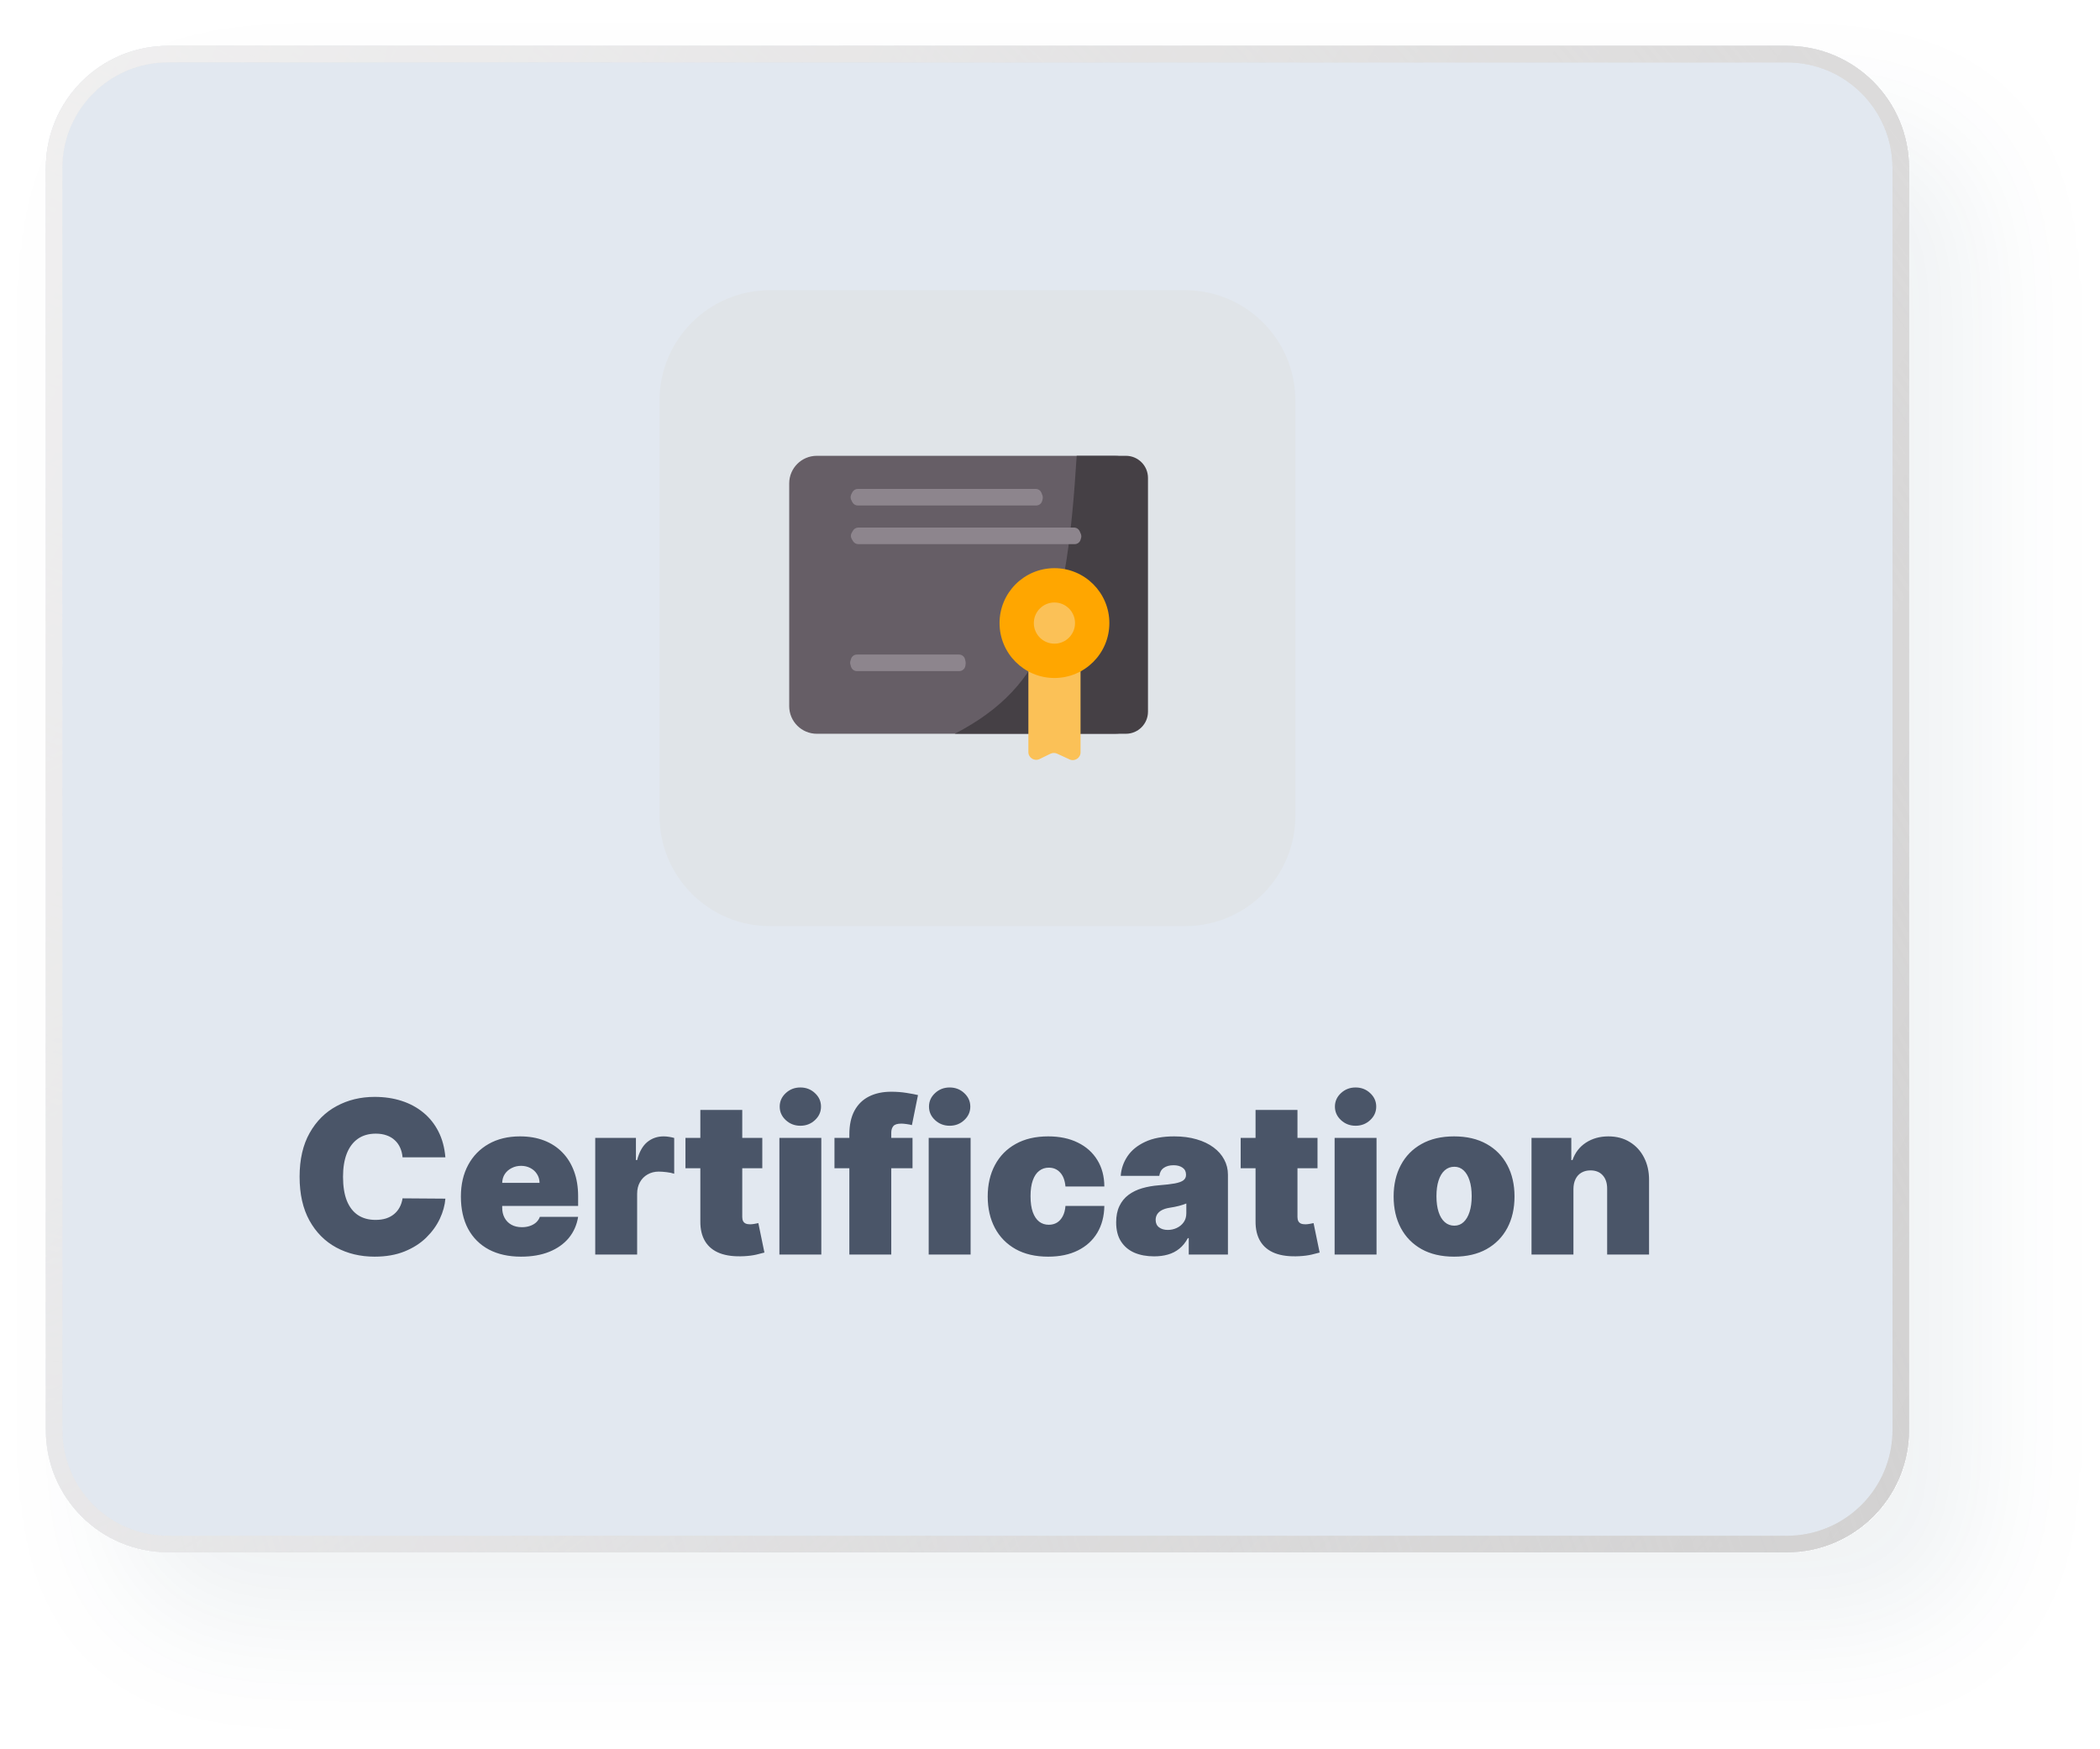
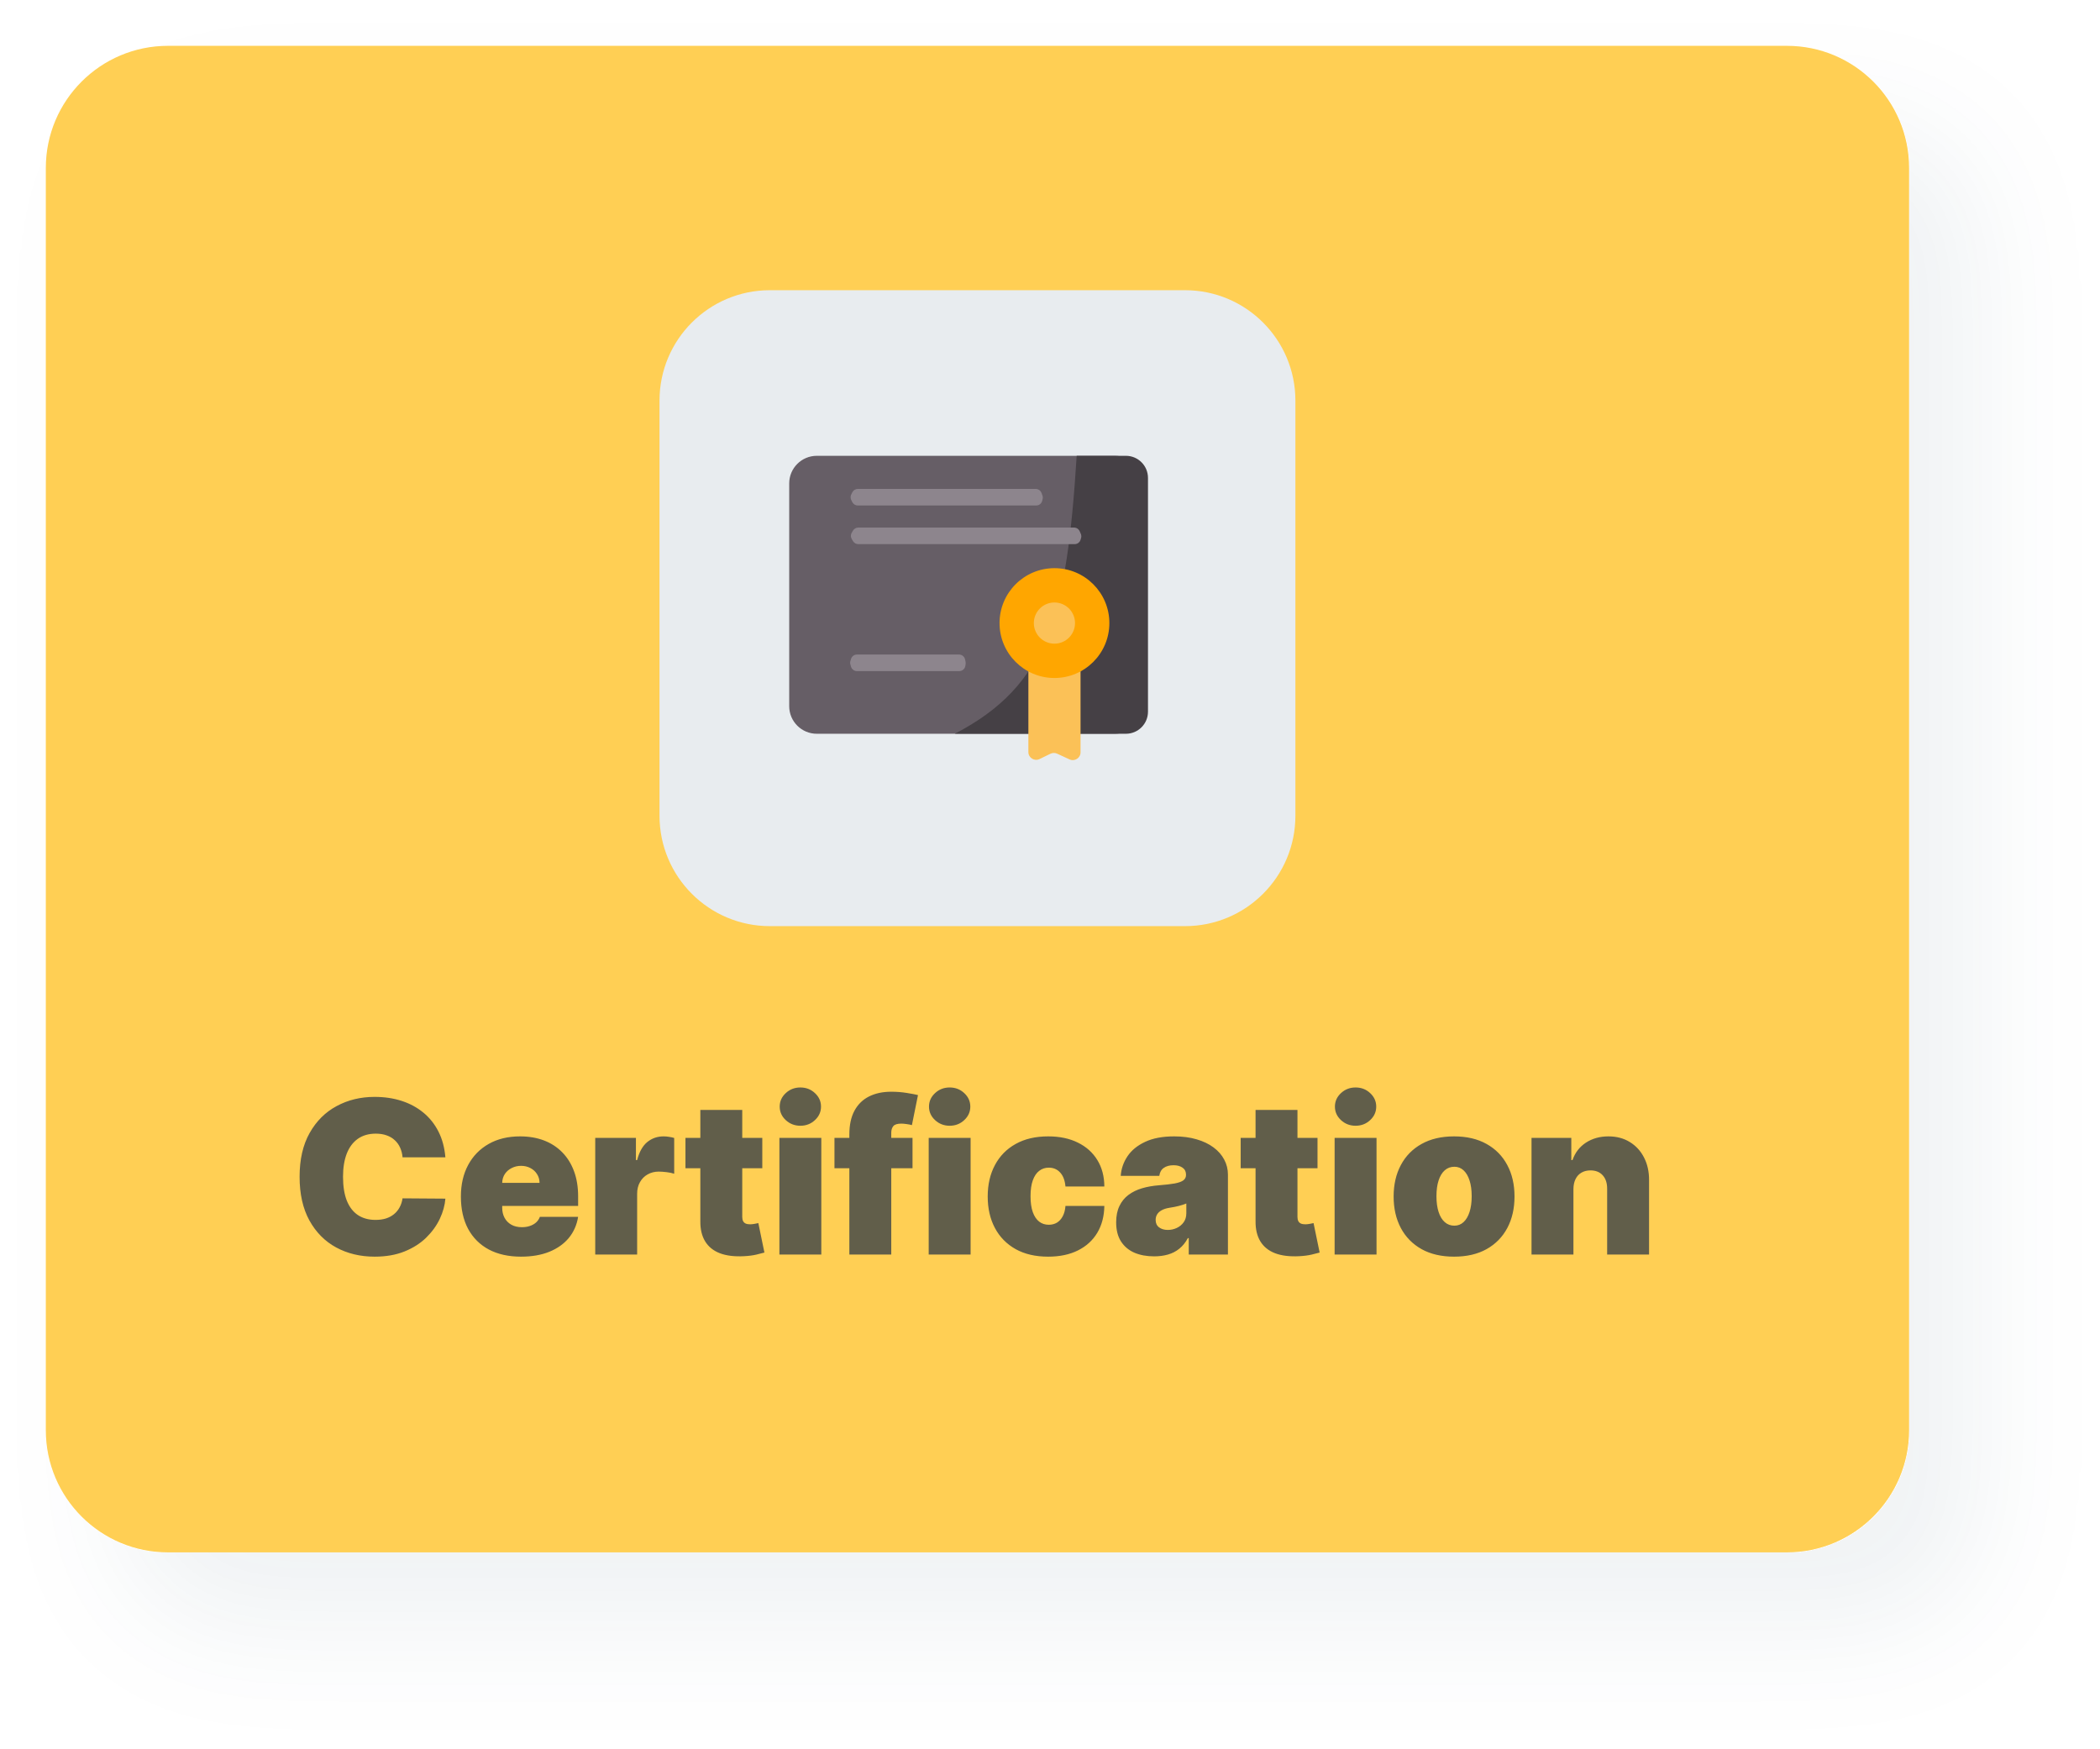
<svg xmlns="http://www.w3.org/2000/svg" width="275" height="229" viewBox="0 0 275 229" fill="none">
-   <g filter="url(#filter0_d_4039_20907)">
-     <rect x="6" y="6" width="244" height="197.272" rx="16" fill="#E2E8F0" />
-     <rect x="86.364" y="38" width="83.272" height="83.272" rx="14.457" fill="#E0E4E8" />
+   <g filter="url(#filter0_d_4834_20532)">
+     <rect x="6" y="6" width="244" height="197.272" rx="16" fill="#FFCF54" />
+     <rect x="86.364" y="38" width="83.272" height="83.272" rx="14.457" fill="#E8ECEF" />
    <path d="M145.983 59.685H106.963C104.967 59.685 103.349 61.304 103.349 63.3V92.468C103.349 94.464 104.967 96.082 106.963 96.082H145.983C147.979 96.082 149.597 94.464 149.597 92.468V63.3C149.597 61.304 147.979 59.685 145.983 59.685Z" fill="#665E66" />
    <path d="M147.439 59.685H140.994C139.704 80.346 137.287 89.72 125.032 96.082H147.439C149.036 96.082 150.331 94.788 150.331 93.191V62.577C150.331 60.98 149.036 59.685 147.439 59.685Z" fill="#454045" />
    <path d="M111.47 64.75L111.608 64.471C111.743 64.196 112.023 64.022 112.33 64.022H135.631C135.968 64.022 136.27 64.232 136.387 64.548L136.508 64.874C136.564 65.026 136.573 65.191 136.534 65.347L136.477 65.579C136.388 65.938 136.066 66.191 135.695 66.191H112.33C112.023 66.191 111.743 66.017 111.608 65.742L111.47 65.463C111.359 65.239 111.359 64.975 111.47 64.75Z" fill="#8D858D" />
    <path d="M111.537 69.756L111.702 69.477C111.848 69.233 112.111 69.082 112.395 69.082H140.648C140.967 69.082 141.255 69.27 141.384 69.561L141.533 69.895C141.611 70.071 141.624 70.268 141.569 70.451L141.503 70.674C141.402 71.016 141.088 71.251 140.731 71.251H112.395C112.111 71.251 111.848 71.101 111.702 70.856L111.537 70.577C111.387 70.324 111.387 70.009 111.537 69.756Z" fill="#8D858D" />
    <path d="M111.362 86.564L111.444 86.285C111.546 85.943 111.86 85.708 112.217 85.708H125.587C125.964 85.708 126.291 85.97 126.373 86.339L126.441 86.647C126.463 86.743 126.466 86.842 126.452 86.94L126.415 87.189C126.356 87.584 126.017 87.877 125.618 87.877H112.217C111.86 87.877 111.546 87.642 111.444 87.3L111.362 87.021C111.317 86.872 111.317 86.713 111.362 86.564Z" fill="#8D858D" />
    <path d="M140.48 85.182H135.688C135.125 85.182 134.669 85.638 134.669 86.201V98.475C134.669 99.228 135.457 99.721 136.133 99.391L137.561 98.697C137.835 98.563 138.156 98.56 138.433 98.688L140.055 99.436C140.73 99.748 141.5 99.255 141.5 98.511L141.499 86.201C141.499 85.638 141.042 85.182 140.48 85.182Z" fill="#FBC157" />
    <circle cx="138.083" cy="81.588" r="7.191" fill="#FFA600" />
    <circle cx="138.08" cy="81.587" r="2.697" fill="#FBC157" />
-     <path d="M58.324 151.545H52.716C52.676 151.081 52.57 150.66 52.398 150.282C52.232 149.904 52 149.58 51.702 149.308C51.41 149.029 51.055 148.817 50.638 148.671C50.22 148.519 49.746 148.443 49.216 148.443C48.288 148.443 47.502 148.668 46.859 149.119C46.223 149.57 45.739 150.216 45.408 151.058C45.083 151.9 44.92 152.91 44.92 154.09C44.92 155.337 45.086 156.381 45.418 157.223C45.756 158.058 46.243 158.687 46.879 159.112C47.516 159.529 48.281 159.738 49.176 159.738C49.687 159.738 50.144 159.675 50.548 159.549C50.953 159.417 51.304 159.228 51.602 158.982C51.901 158.737 52.142 158.442 52.328 158.098C52.52 157.746 52.65 157.352 52.716 156.914L58.324 156.954C58.258 157.816 58.016 158.694 57.598 159.589C57.18 160.477 56.587 161.299 55.818 162.055C55.056 162.804 54.111 163.407 52.984 163.865C51.858 164.322 50.548 164.551 49.057 164.551C47.188 164.551 45.51 164.15 44.026 163.348C42.547 162.545 41.377 161.365 40.516 159.808C39.66 158.25 39.233 156.344 39.233 154.09C39.233 151.823 39.67 149.914 40.545 148.363C41.42 146.805 42.6 145.629 44.085 144.833C45.57 144.031 47.227 143.63 49.057 143.63C50.343 143.63 51.526 143.806 52.606 144.157C53.687 144.508 54.635 145.022 55.45 145.698C56.266 146.368 56.922 147.193 57.419 148.174C57.916 149.155 58.218 150.279 58.324 151.545ZM68.23 164.551C66.599 164.551 65.194 164.239 64.014 163.616C62.841 162.986 61.936 162.085 61.299 160.911C60.67 159.731 60.355 158.32 60.355 156.676C60.355 155.098 60.673 153.719 61.309 152.539C61.946 151.359 62.844 150.441 64.004 149.785C65.164 149.129 66.533 148.801 68.11 148.801C69.264 148.801 70.308 148.98 71.243 149.338C72.177 149.696 72.976 150.216 73.639 150.899C74.302 151.575 74.812 152.397 75.17 153.365C75.528 154.332 75.707 155.423 75.707 156.636V157.909H62.065V154.886H70.656C70.649 154.448 70.537 154.064 70.318 153.732C70.106 153.394 69.817 153.133 69.453 152.947C69.095 152.755 68.687 152.659 68.23 152.659C67.786 152.659 67.378 152.755 67.007 152.947C66.635 153.133 66.337 153.391 66.112 153.723C65.893 154.054 65.777 154.442 65.764 154.886V158.147C65.764 158.638 65.867 159.075 66.072 159.46C66.278 159.844 66.573 160.146 66.957 160.365C67.341 160.583 67.805 160.693 68.349 160.693C68.727 160.693 69.072 160.64 69.383 160.534C69.701 160.428 69.973 160.275 70.198 160.076C70.424 159.871 70.59 159.625 70.696 159.34H75.707C75.535 160.401 75.127 161.322 74.484 162.105C73.841 162.88 72.989 163.483 71.929 163.914C70.875 164.339 69.642 164.551 68.23 164.551ZM77.947 164.272V148.999H83.276V151.903H83.435C83.714 150.829 84.155 150.044 84.758 149.546C85.368 149.049 86.08 148.801 86.896 148.801C87.134 148.801 87.37 148.821 87.602 148.86C87.84 148.893 88.069 148.943 88.288 149.009V153.693C88.016 153.6 87.681 153.53 87.283 153.484C86.886 153.437 86.544 153.414 86.259 153.414C85.722 153.414 85.238 153.537 84.808 153.782C84.383 154.021 84.049 154.359 83.803 154.796C83.558 155.227 83.435 155.734 83.435 156.318V164.272H77.947ZM99.824 148.999V152.977H89.762V148.999H99.824ZM91.711 145.34H97.199V159.36C97.199 159.572 97.236 159.751 97.309 159.897C97.382 160.036 97.494 160.142 97.647 160.215C97.799 160.282 97.995 160.315 98.233 160.315C98.399 160.315 98.591 160.295 98.81 160.255C99.035 160.215 99.201 160.182 99.307 160.156L100.103 164.014C99.857 164.087 99.506 164.176 99.049 164.282C98.598 164.388 98.061 164.458 97.438 164.491C96.178 164.557 95.121 164.428 94.266 164.103C93.411 163.772 92.768 163.251 92.337 162.542C91.906 161.833 91.697 160.945 91.711 159.877V145.34ZM102.064 164.272V148.999H107.553V164.272H102.064ZM104.808 147.409C104.066 147.409 103.429 147.163 102.899 146.673C102.369 146.182 102.104 145.592 102.104 144.903C102.104 144.214 102.369 143.624 102.899 143.133C103.429 142.642 104.066 142.397 104.808 142.397C105.557 142.397 106.194 142.642 106.717 143.133C107.248 143.624 107.513 144.214 107.513 144.903C107.513 145.592 107.248 146.182 106.717 146.673C106.194 147.163 105.557 147.409 104.808 147.409ZM119.497 148.999V152.977H109.275V148.999H119.497ZM111.224 164.272V148.562C111.224 147.303 111.449 146.258 111.9 145.43C112.351 144.601 112.987 143.981 113.809 143.571C114.631 143.16 115.599 142.954 116.713 142.954C117.409 142.954 118.085 143.007 118.741 143.113C119.404 143.219 119.895 143.312 120.213 143.392L119.417 147.329C119.218 147.269 118.986 147.223 118.721 147.19C118.456 147.15 118.224 147.13 118.025 147.13C117.508 147.13 117.16 147.24 116.981 147.458C116.802 147.677 116.713 147.965 116.713 148.323V164.272H111.224ZM121.615 164.272V148.999H127.103V164.272H121.615ZM124.359 147.409C123.617 147.409 122.98 147.163 122.45 146.673C121.92 146.182 121.654 145.592 121.654 144.903C121.654 144.214 121.92 143.624 122.45 143.133C122.98 142.642 123.617 142.397 124.359 142.397C125.108 142.397 125.744 142.642 126.268 143.133C126.798 143.624 127.064 144.214 127.064 144.903C127.064 145.592 126.798 146.182 126.268 146.673C125.744 147.163 125.108 147.409 124.359 147.409ZM137.258 164.551C135.601 164.551 134.182 164.223 133.002 163.566C131.822 162.903 130.917 161.982 130.288 160.802C129.658 159.615 129.343 158.24 129.343 156.676C129.343 155.111 129.658 153.739 130.288 152.559C130.917 151.373 131.822 150.451 133.002 149.795C134.182 149.132 135.601 148.801 137.258 148.801C138.756 148.801 140.052 149.072 141.146 149.616C142.246 150.153 143.098 150.915 143.701 151.903C144.304 152.884 144.609 154.037 144.616 155.363H139.525C139.452 154.561 139.22 153.951 138.829 153.534C138.444 153.109 137.947 152.897 137.337 152.897C136.86 152.897 136.442 153.036 136.085 153.315C135.727 153.587 135.448 154.001 135.249 154.558C135.05 155.108 134.951 155.801 134.951 156.636C134.951 157.471 135.05 158.167 135.249 158.724C135.448 159.274 135.727 159.688 136.085 159.967C136.442 160.239 136.86 160.374 137.337 160.374C137.742 160.374 138.1 160.282 138.411 160.096C138.723 159.904 138.975 159.625 139.167 159.261C139.366 158.89 139.485 158.439 139.525 157.909H144.616C144.596 159.254 144.288 160.428 143.691 161.428C143.094 162.423 142.249 163.192 141.156 163.735C140.068 164.279 138.769 164.551 137.258 164.551ZM151.136 164.511C150.162 164.511 149.3 164.352 148.551 164.034C147.808 163.709 147.225 163.218 146.801 162.562C146.377 161.906 146.164 161.071 146.164 160.056C146.164 159.221 146.307 158.508 146.592 157.919C146.877 157.322 147.275 156.835 147.785 156.457C148.296 156.079 148.889 155.791 149.565 155.592C150.248 155.393 150.984 155.264 151.772 155.204C152.627 155.138 153.314 155.058 153.831 154.965C154.354 154.866 154.732 154.73 154.964 154.558C155.196 154.379 155.312 154.143 155.312 153.852V153.812C155.312 153.414 155.16 153.109 154.855 152.897C154.55 152.685 154.159 152.579 153.681 152.579C153.158 152.579 152.73 152.695 152.399 152.927C152.074 153.152 151.878 153.5 151.812 153.971H146.761C146.827 153.043 147.122 152.188 147.646 151.406C148.176 150.617 148.949 149.987 149.963 149.517C150.977 149.039 152.243 148.801 153.761 148.801C154.855 148.801 155.836 148.93 156.704 149.188C157.573 149.44 158.312 149.795 158.922 150.252C159.531 150.703 159.995 151.233 160.314 151.843C160.638 152.446 160.801 153.103 160.801 153.812V164.272H155.67V162.124H155.551C155.246 162.695 154.875 163.155 154.437 163.507C154.006 163.858 153.512 164.113 152.956 164.272C152.405 164.431 151.799 164.511 151.136 164.511ZM152.926 161.051C153.343 161.051 153.734 160.964 154.099 160.792C154.47 160.62 154.772 160.371 155.004 160.046C155.236 159.722 155.352 159.327 155.352 158.863V157.59C155.206 157.65 155.05 157.706 154.885 157.759C154.725 157.812 154.553 157.862 154.368 157.909C154.189 157.955 153.996 157.998 153.791 158.038C153.592 158.078 153.383 158.114 153.164 158.147C152.74 158.214 152.392 158.323 152.12 158.475C151.855 158.621 151.656 158.803 151.524 159.022C151.398 159.234 151.335 159.473 151.335 159.738C151.335 160.162 151.484 160.487 151.782 160.713C152.081 160.938 152.462 161.051 152.926 161.051ZM172.531 148.999V152.977H162.469V148.999H172.531ZM164.418 145.34H169.906V159.36C169.906 159.572 169.943 159.751 170.016 159.897C170.089 160.036 170.201 160.142 170.354 160.215C170.506 160.282 170.702 160.315 170.94 160.315C171.106 160.315 171.298 160.295 171.517 160.255C171.742 160.215 171.908 160.182 172.014 160.156L172.81 164.014C172.564 164.087 172.213 164.176 171.756 164.282C171.305 164.388 170.768 164.458 170.145 164.491C168.885 164.557 167.828 164.428 166.973 164.103C166.118 163.772 165.475 163.251 165.044 162.542C164.613 161.833 164.404 160.945 164.418 159.877V145.34ZM174.771 164.272V148.999H180.26V164.272H174.771ZM177.515 147.409C176.773 147.409 176.136 147.163 175.606 146.673C175.076 146.182 174.811 145.592 174.811 144.903C174.811 144.214 175.076 143.624 175.606 143.133C176.136 142.642 176.773 142.397 177.515 142.397C178.264 142.397 178.901 142.642 179.424 143.133C179.955 143.624 180.22 144.214 180.22 144.903C180.22 145.592 179.955 146.182 179.424 146.673C178.901 147.163 178.264 147.409 177.515 147.409ZM190.414 164.551C188.757 164.551 187.338 164.223 186.158 163.566C184.978 162.903 184.074 161.982 183.444 160.802C182.814 159.615 182.499 158.24 182.499 156.676C182.499 155.111 182.814 153.739 183.444 152.559C184.074 151.373 184.978 150.451 186.158 149.795C187.338 149.132 188.757 148.801 190.414 148.801C192.071 148.801 193.49 149.132 194.67 149.795C195.85 150.451 196.754 151.373 197.384 152.559C198.014 153.739 198.329 155.111 198.329 156.676C198.329 158.24 198.014 159.615 197.384 160.802C196.754 161.982 195.85 162.903 194.67 163.566C193.49 164.223 192.071 164.551 190.414 164.551ZM190.454 160.494C190.918 160.494 191.319 160.338 191.657 160.026C191.995 159.715 192.257 159.271 192.442 158.694C192.628 158.117 192.721 157.431 192.721 156.636C192.721 155.834 192.628 155.148 192.442 154.578C192.257 154.001 191.995 153.557 191.657 153.245C191.319 152.934 190.918 152.778 190.454 152.778C189.963 152.778 189.542 152.934 189.191 153.245C188.84 153.557 188.571 154.001 188.386 154.578C188.2 155.148 188.107 155.834 188.107 156.636C188.107 157.431 188.2 158.117 188.386 158.694C188.571 159.271 188.84 159.715 189.191 160.026C189.542 160.338 189.963 160.494 190.454 160.494ZM206.045 155.681V164.272H200.556V148.999H205.766V151.903H205.925C206.257 150.935 206.84 150.176 207.675 149.626C208.517 149.076 209.498 148.801 210.619 148.801C211.699 148.801 212.637 149.049 213.433 149.546C214.235 150.037 214.854 150.713 215.292 151.575C215.736 152.437 215.955 153.421 215.948 154.528V164.272H210.46V155.681C210.466 154.926 210.274 154.332 209.883 153.901C209.498 153.471 208.961 153.255 208.272 153.255C207.821 153.255 207.427 153.355 207.089 153.553C206.757 153.746 206.502 154.024 206.323 154.389C206.144 154.747 206.051 155.178 206.045 155.681Z" fill="#4A5568" />
-     <rect x="7.084" y="7.084" width="241.831" height="195.104" rx="14.916" stroke="url(#paint0_radial_4039_20907)" stroke-width="2.169" />
-     <rect x="7.084" y="7.084" width="241.831" height="195.104" rx="14.916" stroke="url(#paint1_radial_4039_20907)" stroke-width="2.169" />
-     <rect x="7.084" y="7.084" width="241.831" height="195.104" rx="14.916" stroke="url(#paint2_linear_4039_20907)" stroke-width="2.169" />
-     <rect x="7.084" y="7.084" width="241.831" height="195.104" rx="14.916" stroke="#C1BABA" stroke-opacity="0.2" stroke-width="2.169" />
+     <path d="M58.324 151.545H52.716C52.676 151.081 52.57 150.66 52.398 150.282C52.232 149.904 52 149.58 51.702 149.308C51.41 149.029 51.055 148.817 50.638 148.671C50.22 148.519 49.746 148.443 49.216 148.443C48.288 148.443 47.502 148.668 46.859 149.119C46.223 149.57 45.739 150.216 45.408 151.058C45.083 151.9 44.92 152.91 44.92 154.09C44.92 155.337 45.086 156.381 45.418 157.223C45.756 158.058 46.243 158.687 46.879 159.112C47.516 159.529 48.281 159.738 49.176 159.738C49.687 159.738 50.144 159.675 50.548 159.549C50.953 159.417 51.304 159.228 51.602 158.982C51.901 158.737 52.142 158.442 52.328 158.098C52.52 157.746 52.65 157.352 52.716 156.914L58.324 156.954C58.258 157.816 58.016 158.694 57.598 159.589C57.18 160.477 56.587 161.299 55.818 162.055C55.056 162.804 54.111 163.407 52.984 163.865C51.858 164.322 50.548 164.551 49.057 164.551C47.188 164.551 45.51 164.15 44.026 163.348C42.547 162.545 41.377 161.365 40.516 159.808C39.66 158.25 39.233 156.344 39.233 154.09C39.233 151.823 39.67 149.914 40.545 148.363C41.42 146.805 42.6 145.629 44.085 144.833C45.57 144.031 47.227 143.63 49.057 143.63C50.343 143.63 51.526 143.806 52.606 144.157C53.687 144.508 54.635 145.022 55.45 145.698C56.266 146.368 56.922 147.193 57.419 148.174C57.916 149.155 58.218 150.279 58.324 151.545ZM68.23 164.551C66.599 164.551 65.194 164.239 64.014 163.616C62.841 162.986 61.936 162.085 61.299 160.911C60.67 159.731 60.355 158.32 60.355 156.676C60.355 155.098 60.673 153.719 61.309 152.539C61.946 151.359 62.844 150.441 64.004 149.785C65.164 149.129 66.533 148.801 68.11 148.801C69.264 148.801 70.308 148.98 71.243 149.338C72.177 149.696 72.976 150.216 73.639 150.899C74.302 151.575 74.812 152.397 75.17 153.365C75.528 154.332 75.707 155.423 75.707 156.636V157.909H62.065V154.886H70.656C70.649 154.448 70.537 154.064 70.318 153.732C70.106 153.394 69.817 153.133 69.453 152.947C69.095 152.755 68.687 152.659 68.23 152.659C67.786 152.659 67.378 152.755 67.007 152.947C66.635 153.133 66.337 153.391 66.112 153.723C65.893 154.054 65.777 154.442 65.764 154.886V158.147C65.764 158.638 65.867 159.075 66.072 159.46C66.278 159.844 66.573 160.146 66.957 160.365C67.341 160.583 67.805 160.693 68.349 160.693C68.727 160.693 69.072 160.64 69.383 160.534C69.701 160.428 69.973 160.275 70.198 160.076C70.424 159.871 70.59 159.625 70.696 159.34H75.707C75.535 160.401 75.127 161.322 74.484 162.105C73.841 162.88 72.989 163.483 71.929 163.914C70.875 164.339 69.642 164.551 68.23 164.551ZM77.947 164.272V148.999H83.276V151.903H83.435C83.714 150.829 84.155 150.044 84.758 149.546C85.368 149.049 86.08 148.801 86.896 148.801C87.134 148.801 87.37 148.821 87.602 148.86C87.84 148.893 88.069 148.943 88.288 149.009V153.693C88.016 153.6 87.681 153.53 87.283 153.484C86.886 153.437 86.544 153.414 86.259 153.414C85.722 153.414 85.238 153.537 84.808 153.782C84.383 154.021 84.049 154.359 83.803 154.796C83.558 155.227 83.435 155.734 83.435 156.318V164.272H77.947ZM99.824 148.999V152.977H89.762V148.999H99.824ZM91.711 145.34H97.199V159.36C97.199 159.572 97.236 159.751 97.309 159.897C97.382 160.036 97.494 160.142 97.647 160.215C97.799 160.282 97.995 160.315 98.233 160.315C98.399 160.315 98.591 160.295 98.81 160.255C99.035 160.215 99.201 160.182 99.307 160.156L100.103 164.014C99.857 164.087 99.506 164.176 99.049 164.282C98.598 164.388 98.061 164.458 97.438 164.491C96.178 164.557 95.121 164.428 94.266 164.103C93.411 163.772 92.768 163.251 92.337 162.542C91.906 161.833 91.697 160.945 91.711 159.877V145.34ZM102.064 164.272V148.999H107.553V164.272H102.064ZM104.808 147.409C104.066 147.409 103.429 147.163 102.899 146.673C102.369 146.182 102.104 145.592 102.104 144.903C102.104 144.214 102.369 143.624 102.899 143.133C103.429 142.642 104.066 142.397 104.808 142.397C105.557 142.397 106.194 142.642 106.717 143.133C107.248 143.624 107.513 144.214 107.513 144.903C107.513 145.592 107.248 146.182 106.717 146.673C106.194 147.163 105.557 147.409 104.808 147.409ZM119.497 148.999V152.977H109.275V148.999H119.497ZM111.224 164.272V148.562C111.224 147.303 111.449 146.258 111.9 145.43C112.351 144.601 112.987 143.981 113.809 143.571C114.631 143.16 115.599 142.954 116.713 142.954C117.409 142.954 118.085 143.007 118.741 143.113C119.404 143.219 119.895 143.312 120.213 143.392L119.417 147.329C119.218 147.269 118.986 147.223 118.721 147.19C118.456 147.15 118.224 147.13 118.025 147.13C117.508 147.13 117.16 147.24 116.981 147.458C116.802 147.677 116.713 147.965 116.713 148.323V164.272H111.224ZM121.615 164.272V148.999H127.103V164.272H121.615ZM124.359 147.409C123.617 147.409 122.98 147.163 122.45 146.673C121.92 146.182 121.654 145.592 121.654 144.903C121.654 144.214 121.92 143.624 122.45 143.133C122.98 142.642 123.617 142.397 124.359 142.397C125.108 142.397 125.744 142.642 126.268 143.133C126.798 143.624 127.064 144.214 127.064 144.903C127.064 145.592 126.798 146.182 126.268 146.673C125.744 147.163 125.108 147.409 124.359 147.409ZM137.258 164.551C135.601 164.551 134.182 164.223 133.002 163.566C131.822 162.903 130.917 161.982 130.288 160.802C129.658 159.615 129.343 158.24 129.343 156.676C129.343 155.111 129.658 153.739 130.288 152.559C130.917 151.373 131.822 150.451 133.002 149.795C134.182 149.132 135.601 148.801 137.258 148.801C138.756 148.801 140.052 149.072 141.146 149.616C142.246 150.153 143.098 150.915 143.701 151.903C144.304 152.884 144.609 154.037 144.616 155.363H139.525C139.452 154.561 139.22 153.951 138.829 153.534C138.444 153.109 137.947 152.897 137.337 152.897C136.86 152.897 136.442 153.036 136.085 153.315C135.727 153.587 135.448 154.001 135.249 154.558C135.05 155.108 134.951 155.801 134.951 156.636C134.951 157.471 135.05 158.167 135.249 158.724C135.448 159.274 135.727 159.688 136.085 159.967C136.442 160.239 136.86 160.374 137.337 160.374C137.742 160.374 138.1 160.282 138.411 160.096C138.723 159.904 138.975 159.625 139.167 159.261C139.366 158.89 139.485 158.439 139.525 157.909H144.616C144.596 159.254 144.288 160.428 143.691 161.428C143.094 162.423 142.249 163.192 141.156 163.735C140.068 164.279 138.769 164.551 137.258 164.551ZM151.136 164.511C150.162 164.511 149.3 164.352 148.551 164.034C147.808 163.709 147.225 163.218 146.801 162.562C146.377 161.906 146.164 161.071 146.164 160.056C146.164 159.221 146.307 158.508 146.592 157.919C146.877 157.322 147.275 156.835 147.785 156.457C148.296 156.079 148.889 155.791 149.565 155.592C150.248 155.393 150.984 155.264 151.772 155.204C152.627 155.138 153.314 155.058 153.831 154.965C154.354 154.866 154.732 154.73 154.964 154.558C155.196 154.379 155.312 154.143 155.312 153.852V153.812C155.312 153.414 155.16 153.109 154.855 152.897C154.55 152.685 154.159 152.579 153.681 152.579C153.158 152.579 152.73 152.695 152.399 152.927C152.074 153.152 151.878 153.5 151.812 153.971H146.761C146.827 153.043 147.122 152.188 147.646 151.406C148.176 150.617 148.949 149.987 149.963 149.517C150.977 149.039 152.243 148.801 153.761 148.801C154.855 148.801 155.836 148.93 156.704 149.188C157.573 149.44 158.312 149.795 158.922 150.252C159.531 150.703 159.995 151.233 160.314 151.843C160.638 152.446 160.801 153.103 160.801 153.812V164.272H155.67V162.124H155.551C155.246 162.695 154.875 163.155 154.437 163.507C154.006 163.858 153.512 164.113 152.956 164.272C152.405 164.431 151.799 164.511 151.136 164.511ZM152.926 161.051C153.343 161.051 153.734 160.964 154.099 160.792C154.47 160.62 154.772 160.371 155.004 160.046C155.236 159.722 155.352 159.327 155.352 158.863V157.59C155.206 157.65 155.05 157.706 154.885 157.759C154.725 157.812 154.553 157.862 154.368 157.909C154.189 157.955 153.996 157.998 153.791 158.038C153.592 158.078 153.383 158.114 153.164 158.147C152.74 158.214 152.392 158.323 152.12 158.475C151.855 158.621 151.656 158.803 151.524 159.022C151.398 159.234 151.335 159.473 151.335 159.738C151.335 160.162 151.484 160.487 151.782 160.713C152.081 160.938 152.462 161.051 152.926 161.051ZM172.531 148.999V152.977H162.469V148.999H172.531ZM164.418 145.34H169.906V159.36C169.906 159.572 169.943 159.751 170.016 159.897C170.089 160.036 170.201 160.142 170.354 160.215C170.506 160.282 170.702 160.315 170.94 160.315C171.106 160.315 171.298 160.295 171.517 160.255C171.742 160.215 171.908 160.182 172.014 160.156L172.81 164.014C172.564 164.087 172.213 164.176 171.756 164.282C171.305 164.388 170.768 164.458 170.145 164.491C168.885 164.557 167.828 164.428 166.973 164.103C166.118 163.772 165.475 163.251 165.044 162.542C164.613 161.833 164.404 160.945 164.418 159.877V145.34ZM174.771 164.272V148.999H180.26V164.272H174.771ZM177.515 147.409C176.773 147.409 176.136 147.163 175.606 146.673C175.076 146.182 174.811 145.592 174.811 144.903C174.811 144.214 175.076 143.624 175.606 143.133C176.136 142.642 176.773 142.397 177.515 142.397C178.264 142.397 178.901 142.642 179.424 143.133C179.955 143.624 180.22 144.214 180.22 144.903C180.22 145.592 179.955 146.182 179.424 146.673C178.901 147.163 178.264 147.409 177.515 147.409ZM190.414 164.551C188.757 164.551 187.338 164.223 186.158 163.566C184.978 162.903 184.074 161.982 183.444 160.802C182.814 159.615 182.499 158.24 182.499 156.676C182.499 155.111 182.814 153.739 183.444 152.559C184.074 151.373 184.978 150.451 186.158 149.795C187.338 149.132 188.757 148.801 190.414 148.801C192.071 148.801 193.49 149.132 194.67 149.795C195.85 150.451 196.754 151.373 197.384 152.559C198.014 153.739 198.329 155.111 198.329 156.676C198.329 158.24 198.014 159.615 197.384 160.802C196.754 161.982 195.85 162.903 194.67 163.566C193.49 164.223 192.071 164.551 190.414 164.551ZM190.454 160.494C190.918 160.494 191.319 160.338 191.657 160.026C191.995 159.715 192.257 159.271 192.442 158.694C192.628 158.117 192.721 157.431 192.721 156.636C192.721 155.834 192.628 155.148 192.442 154.578C192.257 154.001 191.995 153.557 191.657 153.245C191.319 152.934 190.918 152.778 190.454 152.778C189.963 152.778 189.542 152.934 189.191 153.245C188.84 153.557 188.571 154.001 188.386 154.578C188.2 155.148 188.107 155.834 188.107 156.636C188.107 157.431 188.2 158.117 188.386 158.694C188.571 159.271 188.84 159.715 189.191 160.026C189.542 160.338 189.963 160.494 190.454 160.494ZM206.045 155.681V164.272H200.556V148.999H205.766V151.903H205.925C206.257 150.935 206.84 150.176 207.675 149.626C208.517 149.076 209.498 148.801 210.619 148.801C211.699 148.801 212.637 149.049 213.433 149.546C214.235 150.037 214.854 150.713 215.292 151.575C215.736 152.437 215.955 153.421 215.948 154.528V164.272H210.46V155.681C210.466 154.926 210.274 154.332 209.883 153.901C209.498 153.471 208.961 153.255 208.272 153.255C207.821 153.255 207.427 153.355 207.089 153.553C206.757 153.746 206.502 154.024 206.323 154.389C206.144 154.747 206.051 155.178 206.045 155.681Z" fill="#615E4A" />
  </g>
  <defs>
-     <filter id="filter0_d_4039_20907" x="0.217" y="0.94" width="274.36" height="227.632" filterUnits="userSpaceOnUse" color-interpolation-filters="sRGB">
+     <filter id="filter0_d_4834_20532" x="0.217" y="0.94" width="274.36" height="227.632" filterUnits="userSpaceOnUse" color-interpolation-filters="sRGB">
      <feFlood flood-opacity="0" result="BackgroundImageFix" />
      <feColorMatrix in="SourceAlpha" type="matrix" values="0 0 0 0 0 0 0 0 0 0 0 0 0 0 0 0 0 0 127 0" result="hardAlpha" />
      <feOffset dx="9.397" dy="10.12" />
      <feGaussianBlur stdDeviation="7.59" />
      <feComposite in2="hardAlpha" operator="out" />
      <feColorMatrix type="matrix" values="0 0 0 0 0.037 0 0 0 0 0.19 0 0 0 0 0.3 0 0 0 0.06 0" />
-       <feBlend mode="normal" in2="BackgroundImageFix" result="effect1_dropShadow_4039_20907" />
-       <feBlend mode="normal" in="SourceGraphic" in2="effect1_dropShadow_4039_20907" result="shape" />
+       <feBlend mode="normal" in2="BackgroundImageFix" result="effect1_dropShadow_4834_20532" />
+       <feBlend mode="normal" in="SourceGraphic" in2="effect1_dropShadow_4834_20532" result="shape" />
    </filter>
-     <radialGradient id="paint0_radial_4039_20907" cx="0" cy="0" r="1" gradientUnits="userSpaceOnUse" gradientTransform="translate(8.19472 11.8692) rotate(38.053) scale(302.323 469.62)">
-       <stop stop-color="#D8D8D8" stop-opacity="0" />
-       <stop offset="1" stop-color="#D8D8D8" />
-     </radialGradient>
-     <radialGradient id="paint1_radial_4039_20907" cx="0" cy="0" r="1" gradientUnits="userSpaceOnUse" gradientTransform="translate(9.35661 197.24) rotate(-38.0427) scale(300.805 466.735)">
-       <stop stop-color="#D8D8D8" stop-opacity="0" />
-       <stop offset="1" stop-color="#D8D8D8" />
-     </radialGradient>
-     <linearGradient id="paint2_linear_4039_20907" x1="10.518" y1="11.38" x2="269.21" y2="157.567" gradientUnits="userSpaceOnUse">
-       <stop stop-color="white" stop-opacity="0.9" />
-       <stop offset="1" stop-color="white" stop-opacity="0" />
-     </linearGradient>
  </defs>
</svg>
